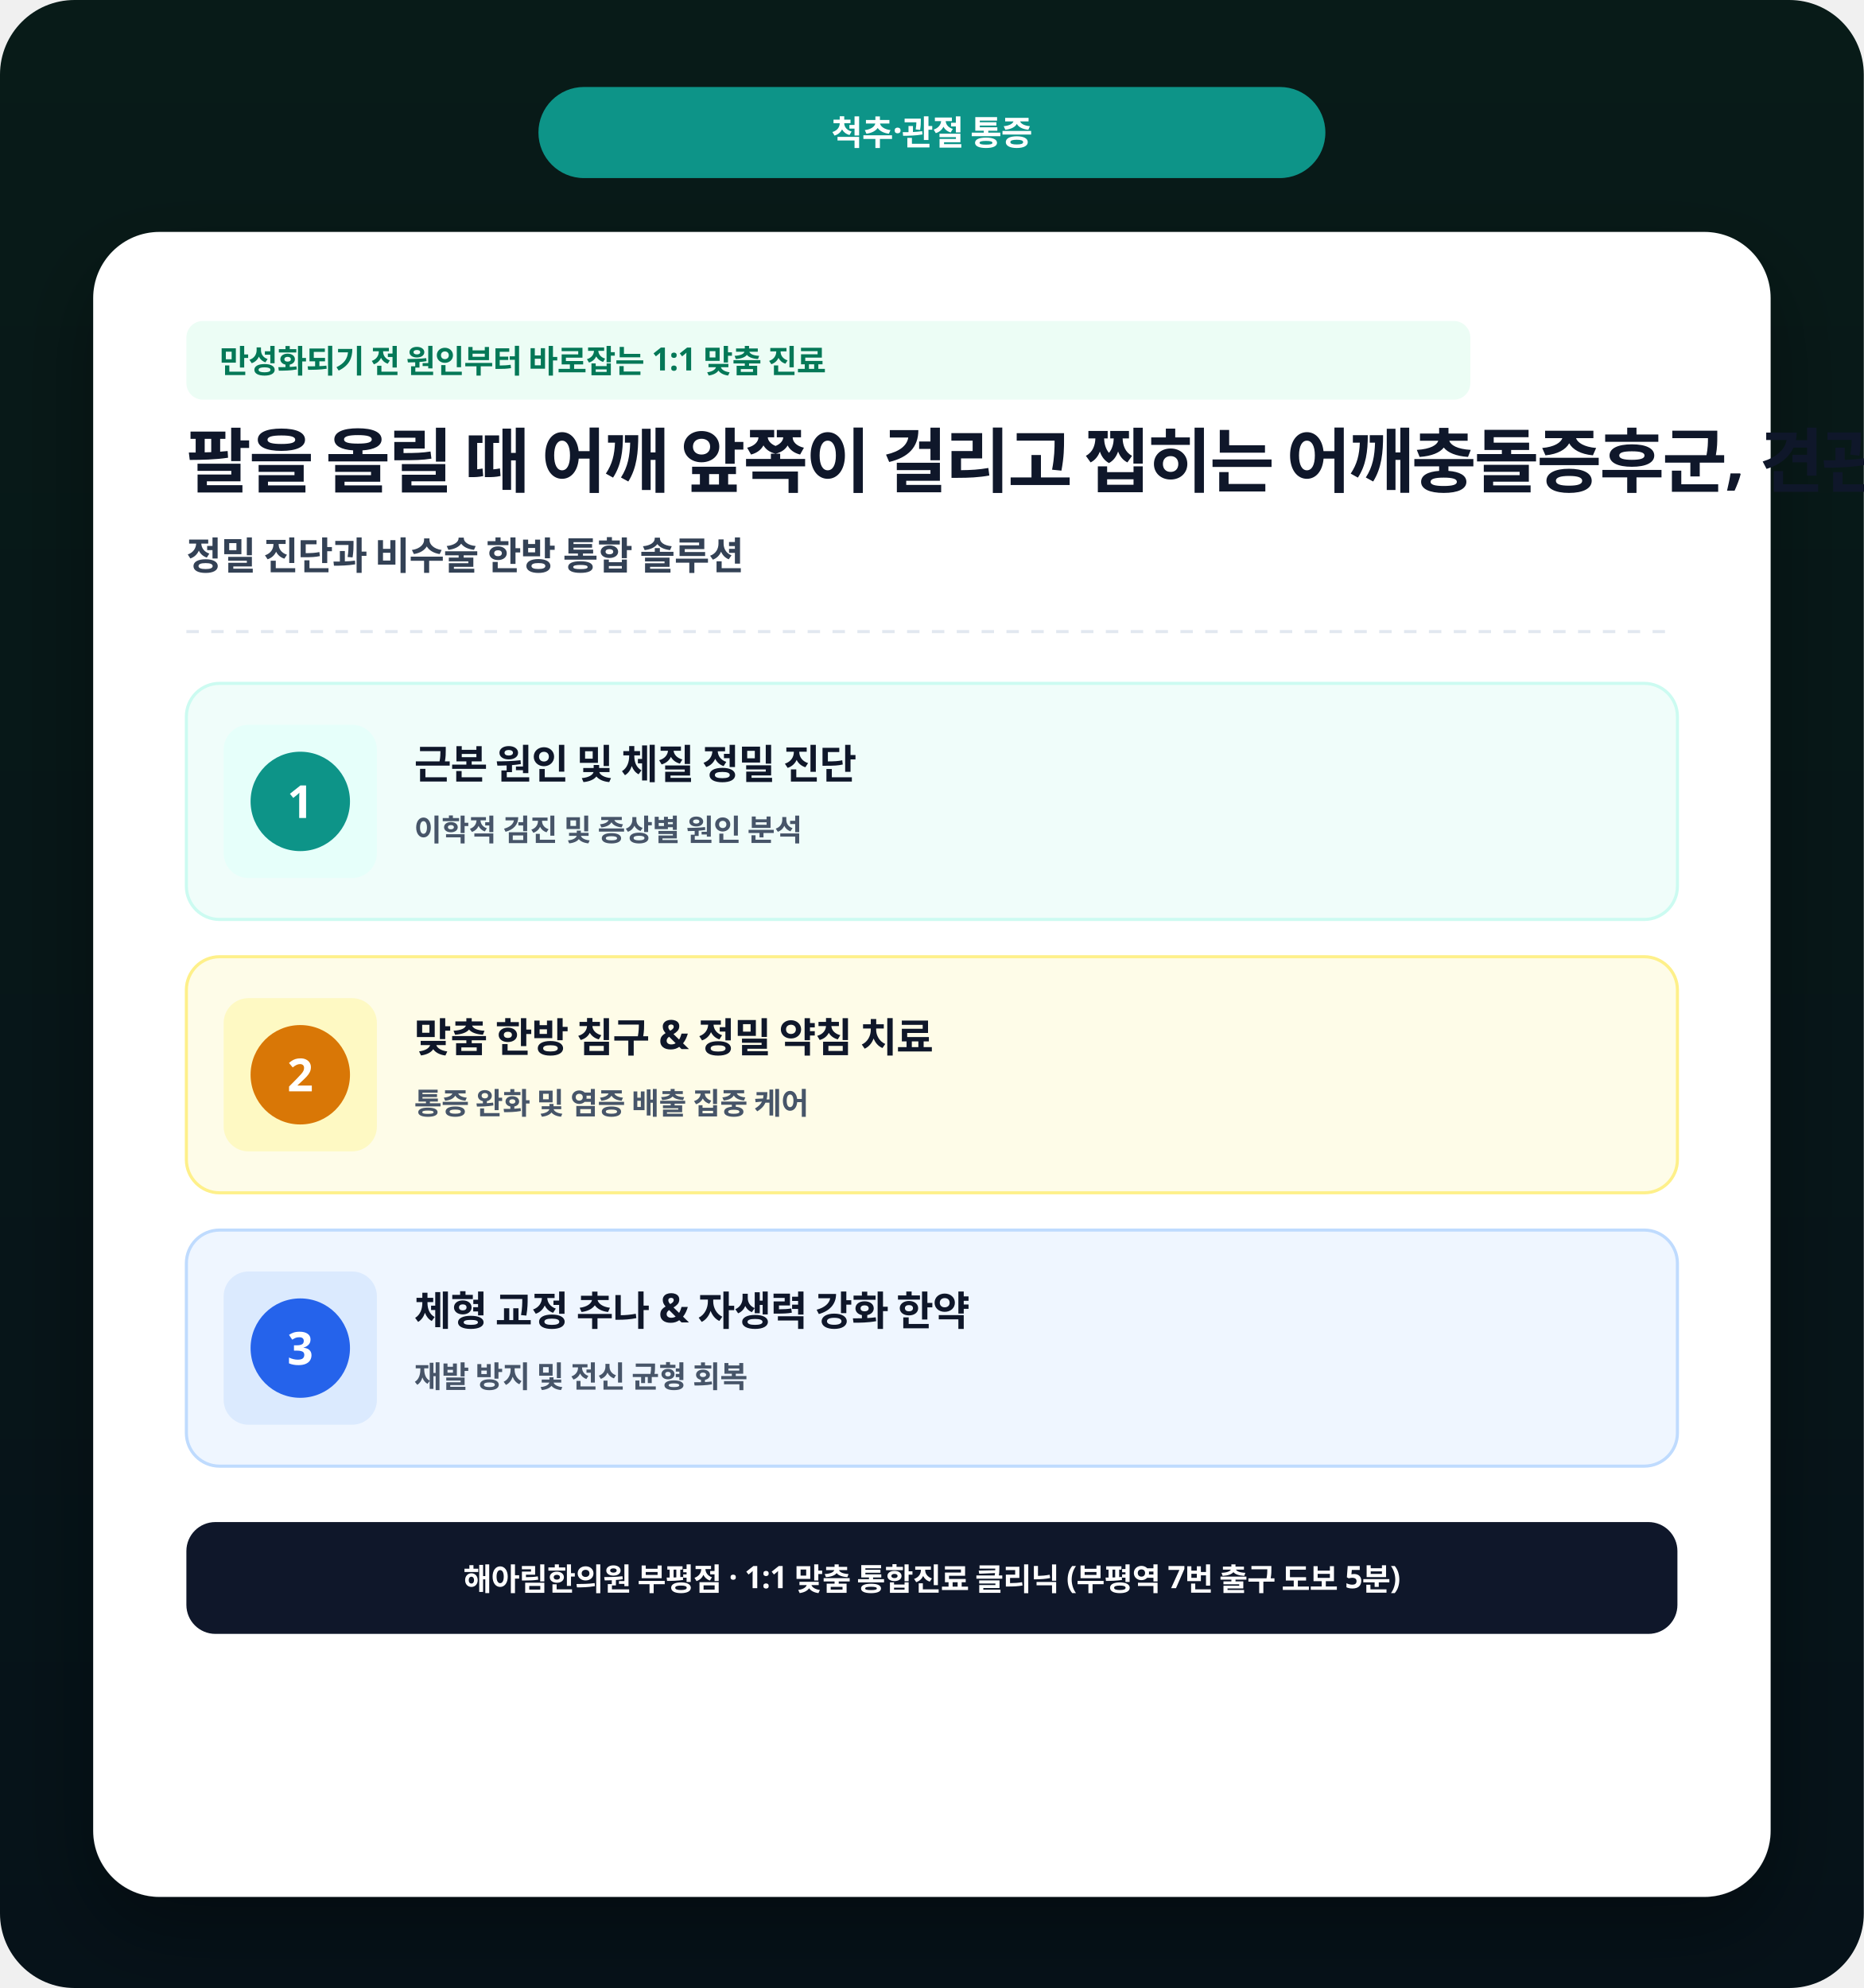
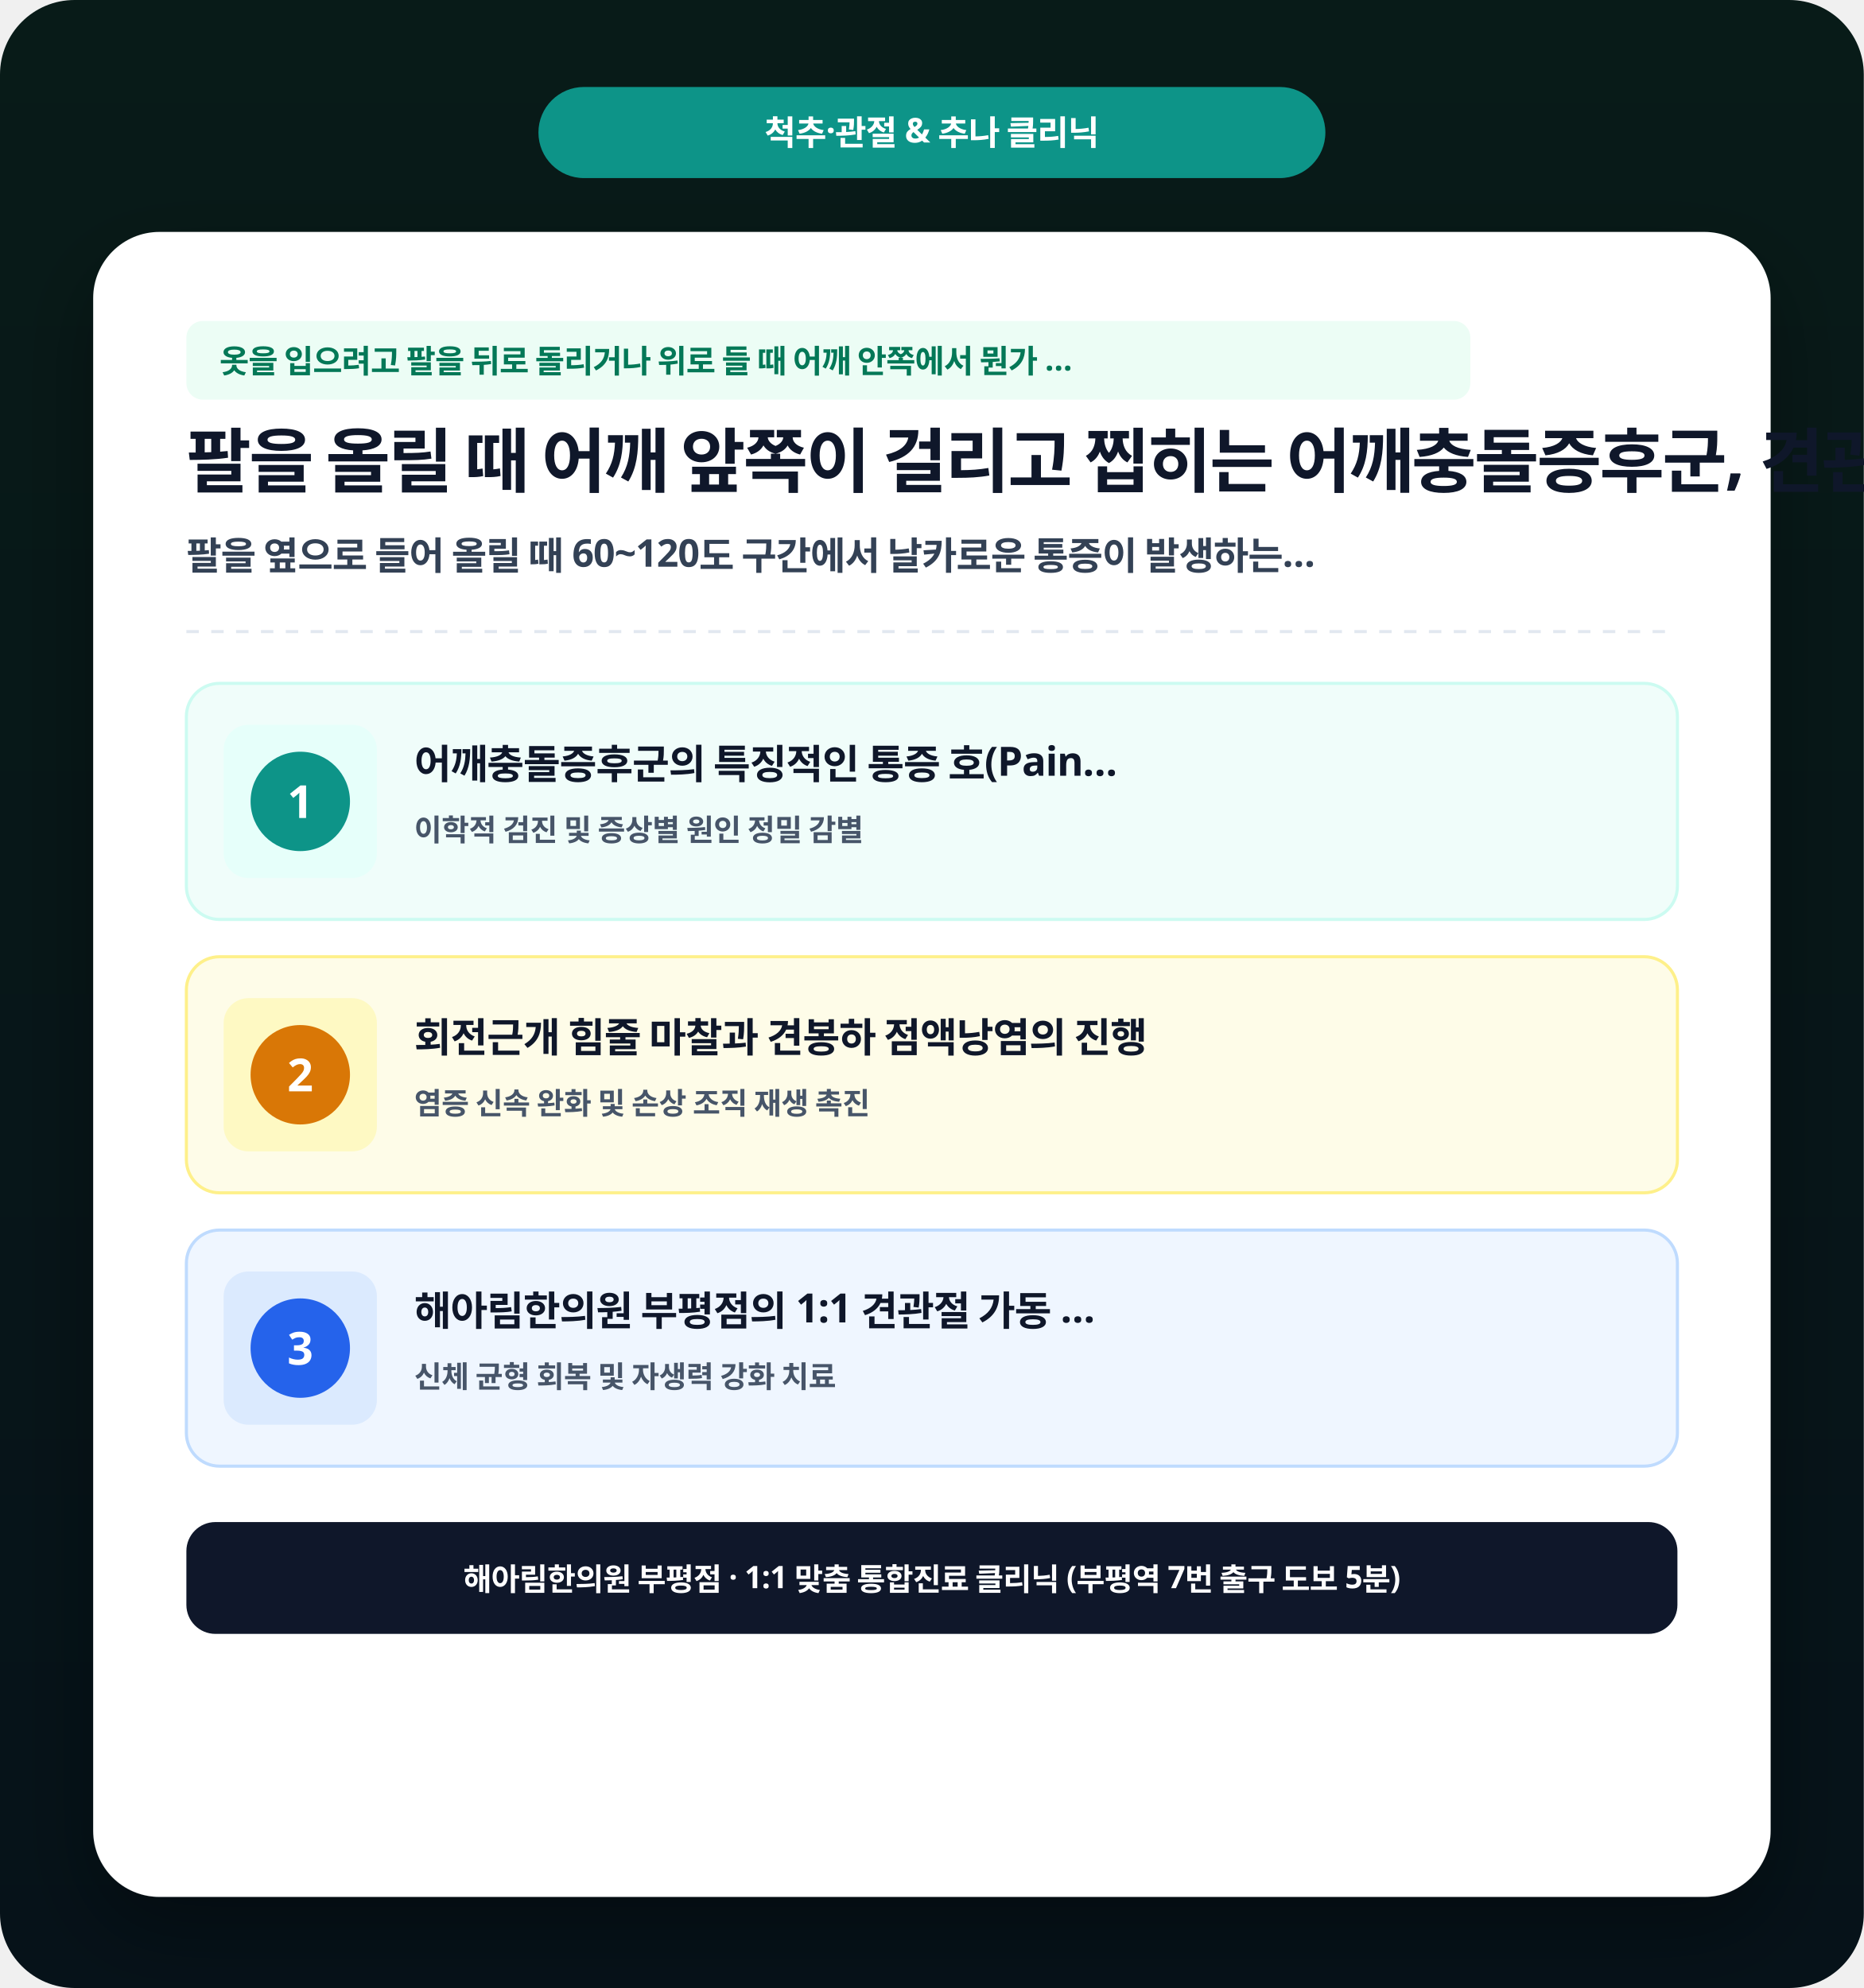
<svg xmlns="http://www.w3.org/2000/svg" width="900" height="960" viewBox="0 0 900 960">
  <defs>
    <linearGradient id="bgGrad" x1="0%" y1="0%" x2="0%" y2="100%">
      <stop offset="0%" stop-color="#081b18" />
      <stop offset="100%" stop-color="#061219" />
    </linearGradient>
    <filter id="cardShadow" x="-10%" y="-10%" width="120%" height="120%">
      <feDropShadow dx="0" dy="16" stdDeviation="20" flood-color="#000000" flood-opacity="0.35" />
    </filter>
  </defs>
  <rect x="0" y="0" width="900" height="960" rx="36" fill="url(#bgGrad)" />
  <g transform="translate(450, 64)">
    <rect x="-190" y="-22" width="380" height="44" rx="22" fill="#0d9488" />
    <text x="0" y="6" font-size="16.5" font-weight="900" fill="#ffffff" text-anchor="middle" font-family="Pretendard, 'Malgun Gothic', sans-serif" letter-spacing="-0.02em">
-       척추·관절 통증
+       척추·관절 &amp; 추나 클리닉
    </text>
  </g>
  <g filter="url(#cardShadow)">
    <rect x="45" y="112" width="810" height="804" rx="32" fill="#ffffff" />
  </g>
  <g transform="translate(90, 155)">
    <rect x="0" y="0" width="620" height="38" rx="8" fill="#ecfdf5" />
    <text x="16" y="25" font-size="15.5" font-weight="900" fill="#047857" font-family="Pretendard, 'Malgun Gothic', sans-serif" letter-spacing="-0.02em">
-       만성화되기 전 원인부터 바로잡는 1:1 맞춤 진료
+       옷을 입으려고 팔을 뒤로 돌리거나 위로 들 때 어깨 안쪽에서 뭔가 …
    </text>
  </g>
  <g transform="translate(90, 235)">
    <text font-size="34" font-weight="900" fill="#0f172a" font-family="Pretendard, 'Malgun Gothic', sans-serif" letter-spacing="-0.03em">
      팔을 올릴 때 어깨 앞쪽이 걸리고 찝히는 어깨충돌증후군, 견관절 가동 추나와 소염약침
    </text>
  </g>
  <g transform="translate(90, 275)">
    <text font-size="18.5" font-weight="800" fill="#334155" font-family="Pretendard, 'Malgun Gothic', sans-serif" letter-spacing="-0.02em">
-       정밀 진단과 비수술 한방 통합 솔루션
+       팔을 옆으로 들어 올릴 때 60~120도 구간에서 날카로운 통증이 발생하는…
    </text>
  </g>
  <line x1="90" y1="305" x2="810" y2="305" stroke="#e2e8f0" stroke-width="1.5" stroke-dasharray="6,6" />
  <g transform="translate(90, 330)">
    <rect x="0" y="0" width="720" height="114" rx="16" fill="#f0fdfa" stroke="#ccfbf1" stroke-width="1.5" />
    <rect x="18" y="20" width="74" height="74" rx="12" fill="#e6fffa" />
    <circle cx="55" cy="57" r="24" fill="#0d9488" />
    <text x="55" y="65" font-size="22" font-weight="900" fill="#ffffff" text-anchor="middle" font-family="Pretendard, 'Malgun Gothic', sans-serif">1</text>
    <text x="110" y="46" font-size="19.5" font-weight="900" fill="#0f172a" font-family="Pretendard, 'Malgun Gothic', sans-serif" letter-spacing="-0.02em">
-       근본 원인 및 체질 정밀 진단
+       어깨충돌증후군의 특징적인 통증 호(Pain…
    </text>
    <text x="110" y="76" font-size="14.5" font-weight="600" fill="#475569" font-family="Pretendard, 'Malgun Gothic', sans-serif" letter-spacing="-0.01em">
-       이학적 검진 및 증상별 원인 분석
+       이학적 검진 및 증상별 원인 정밀 감별
    </text>
  </g>
  <g transform="translate(90, 462)">
    <rect x="0" y="0" width="720" height="114" rx="16" fill="#fefce8" stroke="#fef08a" stroke-width="1.5" />
    <rect x="18" y="20" width="74" height="74" rx="12" fill="#fef9c3" />
    <circle cx="55" cy="57" r="24" fill="#d97706" />
    <text x="55" y="65" font-size="22" font-weight="900" fill="#ffffff" text-anchor="middle" font-family="Pretendard, 'Malgun Gothic', sans-serif">2</text>
    <text x="110" y="46" font-size="19.5" font-weight="900" fill="#0f172a" font-family="Pretendard, 'Malgun Gothic', sans-serif" letter-spacing="-0.02em">
-       맞춤 한방 침구 &amp; 정밀 약침 치료
+       회전근개 힘줄 마찰과 견봉하 점액낭염의 진행
    </text>
    <text x="110" y="76" font-size="14.5" font-weight="600" fill="#475569" font-family="Pretendard, 'Malgun Gothic', sans-serif" letter-spacing="-0.01em">
-       통증 완화 및 염증 배출 집중 케어
+       염증 신속 완화 및 손상 조직 재생 촉진
    </text>
  </g>
  <g transform="translate(90, 594)">
    <rect x="0" y="0" width="720" height="114" rx="16" fill="#eff6ff" stroke="#bfdbfe" stroke-width="1.5" />
    <rect x="18" y="20" width="74" height="74" rx="12" fill="#dbeafe" />
    <circle cx="55" cy="57" r="24" fill="#2563eb" />
    <text x="55" y="65" font-size="22" font-weight="900" fill="#ffffff" text-anchor="middle" font-family="Pretendard, 'Malgun Gothic', sans-serif">3</text>
    <text x="110" y="46" font-size="19.5" font-weight="900" fill="#0f172a" font-family="Pretendard, 'Malgun Gothic', sans-serif" letter-spacing="-0.02em">
-       체형 교정 추나 &amp; 자생력 강화 한약
+       해아림한의원 부평점의 1:1 견관절 가동 …
    </text>
    <text x="110" y="76" font-size="14.5" font-weight="600" fill="#475569" font-family="Pretendard, 'Malgun Gothic', sans-serif" letter-spacing="-0.01em">
-       재발 방지 및 전신 균형 회복
+       신체 균형 회복 및 자생력 강화 치료
    </text>
  </g>
  <g transform="translate(90, 735)">
    <rect x="0" y="0" width="720" height="54" rx="14" fill="#0f172a" />
    <text x="360" y="33" font-size="15" font-weight="800" fill="#ffffff" text-anchor="middle" font-family="Pretendard, 'Malgun Gothic', sans-serif" letter-spacing="-0.02em">
      해아림한의원 부평점 · 1:1 맞춤 통합진료 클리닉 (부평역 7번 출구 도보 5분)
    </text>
  </g>
</svg>
